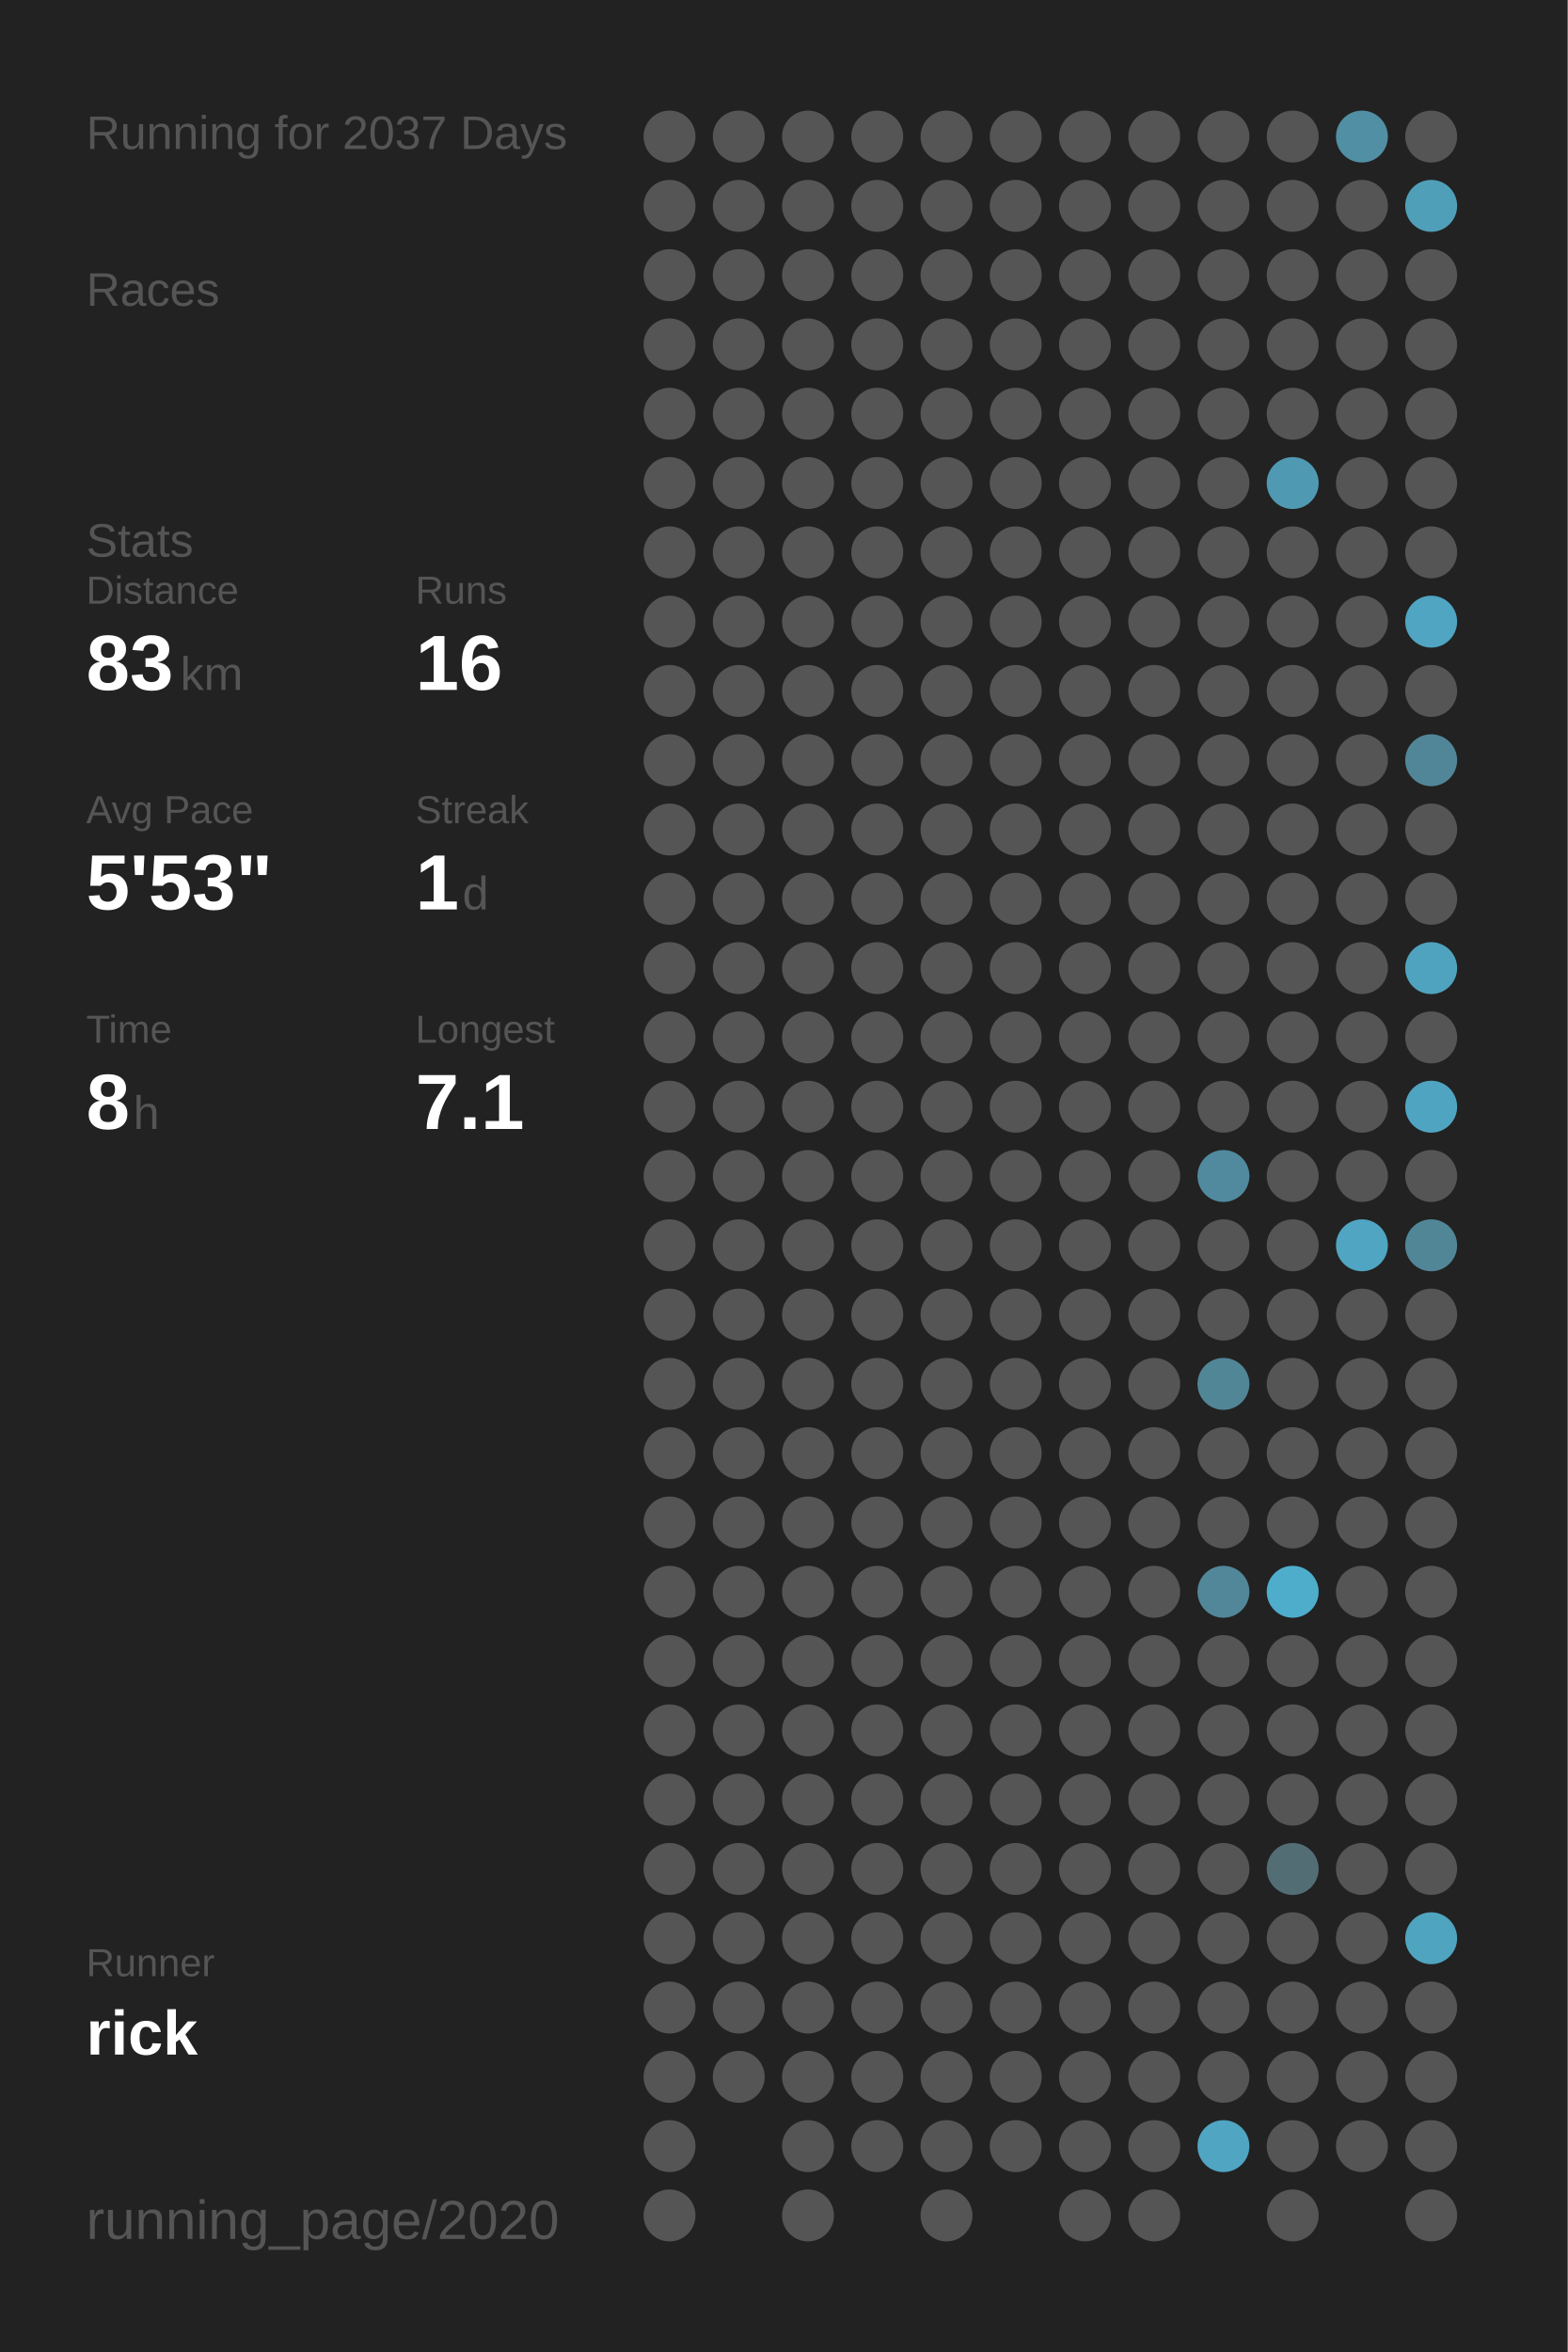
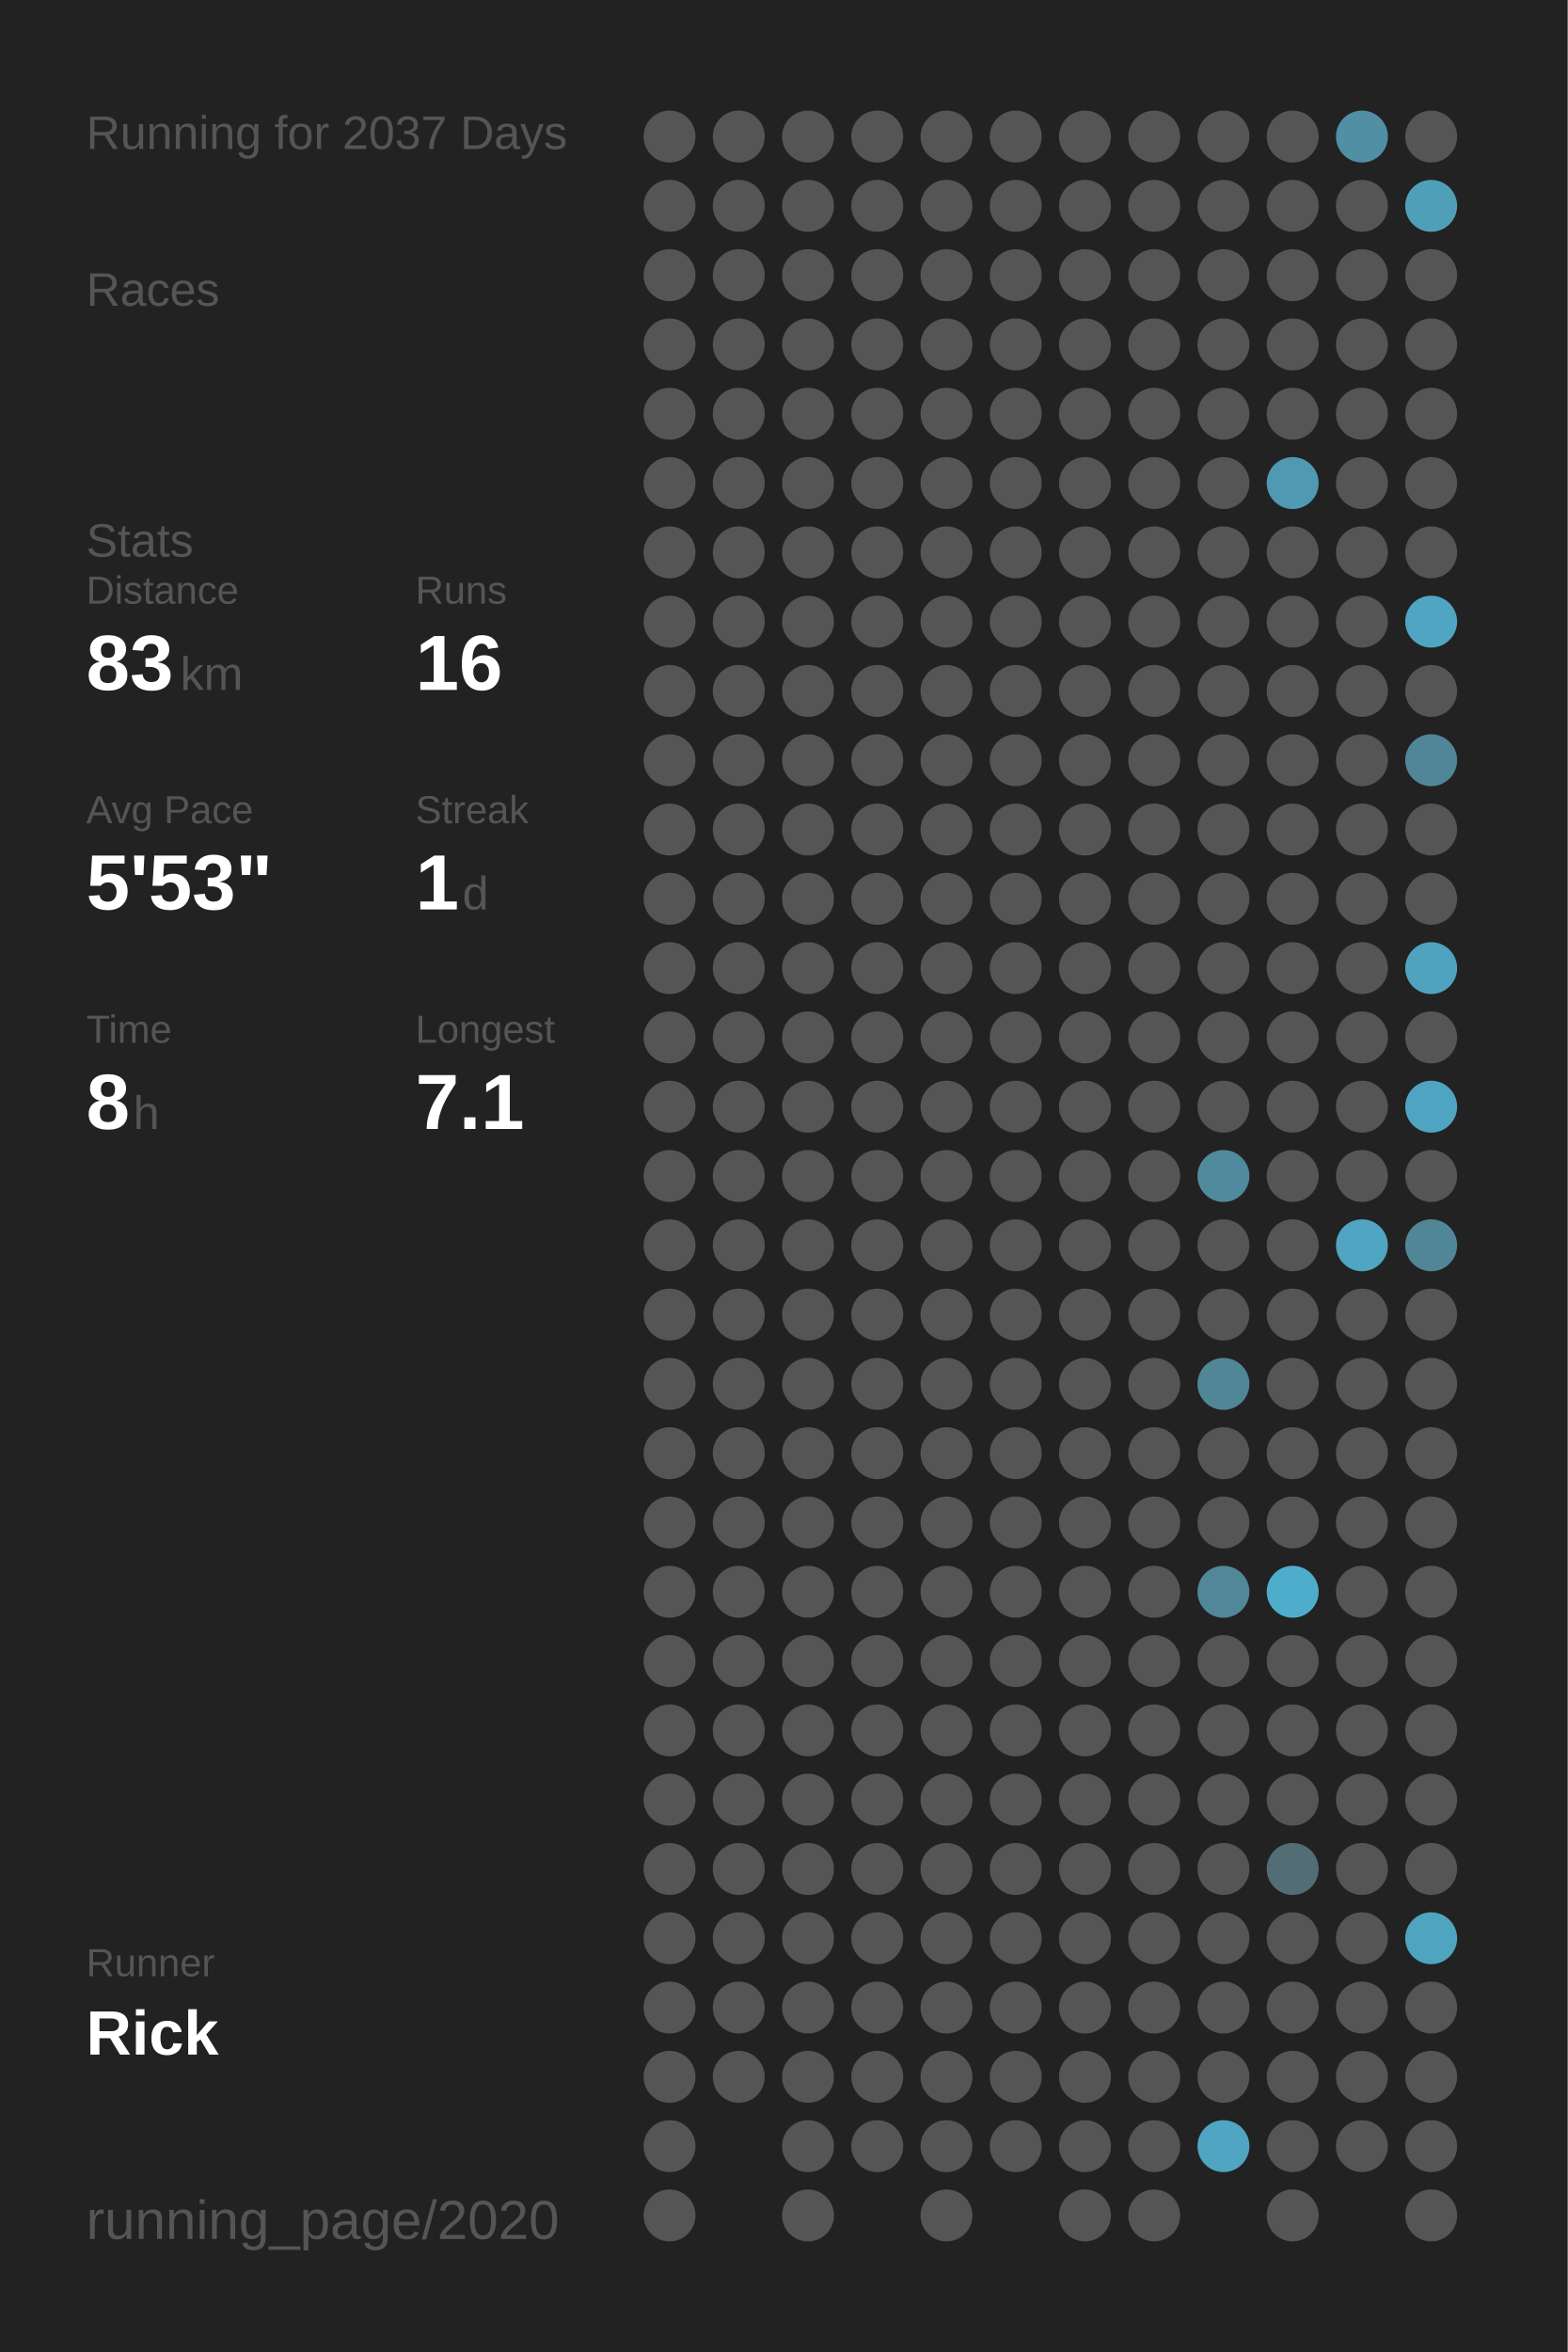
<svg xmlns="http://www.w3.org/2000/svg" baseProfile="full" height="300mm" version="1.1" viewBox="0,0,200,300" width="200mm">
  <defs />
  <rect fill="#222222" height="300" width="200" x="0" y="0" />
  <text fill="#555555" style="font-size:6px; font-family:Arial;" x="11" y="19">Running for 2037 Days</text>
  <text fill="#555555" style="font-size:6px; font-family:Arial;" x="11" y="39">Races</text>
  <text fill="#555555" style="font-size:6px; font-family:Arial;" x="11" y="71">Stats</text>
  <text fill="#555555" style="font-size:5px; font-family:Arial;" x="11" y="77">Distance</text>
  <text fill="#FFFFFF" style="font-size:10px; font-family:Arial; font-weight:bold;" x="11" y="88">83</text>
  <text fill="#555555" style="font-size:6px; font-family:Arial;" x="23" y="88">km</text>
  <text fill="#555555" style="font-size:5px; font-family:Arial;" x="53" y="77">Runs</text>
  <text fill="#FFFFFF" style="font-size:10px; font-family:Arial; font-weight:bold;" x="53" y="88">16</text>
  <text fill="#555555" style="font-size:5px; font-family:Arial;" x="11" y="105">Avg Pace</text>
  <text fill="#FFFFFF" style="font-size:10px; font-family:Arial; font-weight:bold;" x="11" y="116">5'53"</text>
  <text fill="#555555" style="font-size:5px; font-family:Arial;" x="53" y="105">Streak</text>
  <text fill="#FFFFFF" style="font-size:10px; font-family:Arial; font-weight:bold;" x="53" y="116">1</text>
  <text fill="#555555" style="font-size:6px; font-family:Arial;" x="59" y="116">d</text>
  <text fill="#555555" style="font-size:5px; font-family:Arial;" x="11" y="133">Time</text>
  <text fill="#FFFFFF" style="font-size:10px; font-family:Arial; font-weight:bold;" x="11" y="144">8</text>
  <text fill="#555555" style="font-size:6px; font-family:Arial;" x="17" y="144">h</text>
  <text fill="#555555" style="font-size:5px; font-family:Arial;" x="53" y="133">Longest</text>
  <text fill="#FFFFFF" style="font-size:10px; font-family:Arial; font-weight:bold;" x="53" y="144">7.1</text>
  <text fill="#555555" style="font-size:5px; font-family:Arial;" x="11" y="252.065">Runner</text>
-   <text fill="#FFFFFF" style="font-size:8px; font-family:Arial; font-weight:bold;" x="11" y="262.065">rick</text>
+   <text fill="#FFFFFF" style="font-size:8px; font-family:Arial; font-weight:bold;" x="11" y="262.065">Rick</text>
  <text fill="#555555" style="font-size:7px; font-family:Arial;" x="11" y="285.581">running_page/2020</text>
  <circle cx="85.417" cy="17.419" fill="#555555" r="3.312" />
  <circle cx="85.417" cy="26.258" fill="#555555" r="3.312" />
  <circle cx="85.417" cy="35.097" fill="#555555" r="3.312" />
  <circle cx="85.417" cy="43.935" fill="#555555" r="3.312" />
  <circle cx="85.417" cy="52.774" fill="#555555" r="3.312" />
  <circle cx="85.417" cy="61.613" fill="#555555" r="3.312" />
  <circle cx="85.417" cy="70.452" fill="#555555" r="3.312" />
  <circle cx="85.417" cy="79.29" fill="#555555" r="3.312" />
  <circle cx="85.417" cy="88.129" fill="#555555" r="3.312" />
  <circle cx="85.417" cy="96.968" fill="#555555" r="3.312" />
  <circle cx="85.417" cy="105.806" fill="#555555" r="3.312" />
  <circle cx="85.417" cy="114.645" fill="#555555" r="3.312" />
  <circle cx="85.417" cy="123.484" fill="#555555" r="3.312" />
  <circle cx="85.417" cy="132.323" fill="#555555" r="3.312" />
  <circle cx="85.417" cy="141.161" fill="#555555" r="3.312" />
  <circle cx="85.417" cy="150" fill="#555555" r="3.312" />
  <circle cx="85.417" cy="158.839" fill="#555555" r="3.312" />
  <circle cx="85.417" cy="167.677" fill="#555555" r="3.312" />
  <circle cx="85.417" cy="176.516" fill="#555555" r="3.312" />
  <circle cx="85.417" cy="185.355" fill="#555555" r="3.312" />
  <circle cx="85.417" cy="194.194" fill="#555555" r="3.312" />
  <circle cx="85.417" cy="203.032" fill="#555555" r="3.312" />
  <circle cx="85.417" cy="211.871" fill="#555555" r="3.312" />
  <circle cx="85.417" cy="220.71" fill="#555555" r="3.312" />
  <circle cx="85.417" cy="229.548" fill="#555555" r="3.312" />
  <circle cx="85.417" cy="238.387" fill="#555555" r="3.312" />
  <circle cx="85.417" cy="247.226" fill="#555555" r="3.312" />
  <circle cx="85.417" cy="256.065" fill="#555555" r="3.312" />
  <circle cx="85.417" cy="264.903" fill="#555555" r="3.312" />
  <circle cx="85.417" cy="273.742" fill="#555555" r="3.312" />
  <circle cx="85.417" cy="282.581" fill="#555555" r="3.312" />
  <circle cx="94.25" cy="17.419" fill="#555555" r="3.312" />
  <circle cx="94.25" cy="26.258" fill="#555555" r="3.312" />
  <circle cx="94.25" cy="35.097" fill="#555555" r="3.312" />
  <circle cx="94.25" cy="43.935" fill="#555555" r="3.312" />
  <circle cx="94.25" cy="52.774" fill="#555555" r="3.312" />
  <circle cx="94.25" cy="61.613" fill="#555555" r="3.312" />
  <circle cx="94.25" cy="70.452" fill="#555555" r="3.312" />
  <circle cx="94.25" cy="79.29" fill="#555555" r="3.312" />
  <circle cx="94.25" cy="88.129" fill="#555555" r="3.312" />
  <circle cx="94.25" cy="96.968" fill="#555555" r="3.312" />
  <circle cx="94.25" cy="105.806" fill="#555555" r="3.312" />
  <circle cx="94.25" cy="114.645" fill="#555555" r="3.312" />
  <circle cx="94.25" cy="123.484" fill="#555555" r="3.312" />
  <circle cx="94.25" cy="132.323" fill="#555555" r="3.312" />
  <circle cx="94.25" cy="141.161" fill="#555555" r="3.312" />
  <circle cx="94.25" cy="150" fill="#555555" r="3.312" />
  <circle cx="94.25" cy="158.839" fill="#555555" r="3.312" />
  <circle cx="94.25" cy="167.677" fill="#555555" r="3.312" />
  <circle cx="94.25" cy="176.516" fill="#555555" r="3.312" />
  <circle cx="94.25" cy="185.355" fill="#555555" r="3.312" />
  <circle cx="94.25" cy="194.194" fill="#555555" r="3.312" />
  <circle cx="94.25" cy="203.032" fill="#555555" r="3.312" />
  <circle cx="94.25" cy="211.871" fill="#555555" r="3.312" />
  <circle cx="94.25" cy="220.71" fill="#555555" r="3.312" />
  <circle cx="94.25" cy="229.548" fill="#555555" r="3.312" />
  <circle cx="94.25" cy="238.387" fill="#555555" r="3.312" />
  <circle cx="94.25" cy="247.226" fill="#555555" r="3.312" />
  <circle cx="94.25" cy="256.065" fill="#555555" r="3.312" />
  <circle cx="94.25" cy="264.903" fill="#555555" r="3.312" />
  <circle cx="103.083" cy="17.419" fill="#555555" r="3.312" />
  <circle cx="103.083" cy="26.258" fill="#555555" r="3.312" />
  <circle cx="103.083" cy="35.097" fill="#555555" r="3.312" />
  <circle cx="103.083" cy="43.935" fill="#555555" r="3.312" />
  <circle cx="103.083" cy="52.774" fill="#555555" r="3.312" />
  <circle cx="103.083" cy="61.613" fill="#555555" r="3.312" />
  <circle cx="103.083" cy="70.452" fill="#555555" r="3.312" />
  <circle cx="103.083" cy="79.29" fill="#555555" r="3.312" />
  <circle cx="103.083" cy="88.129" fill="#555555" r="3.312" />
  <circle cx="103.083" cy="96.968" fill="#555555" r="3.312" />
  <circle cx="103.083" cy="105.806" fill="#555555" r="3.312" />
  <circle cx="103.083" cy="114.645" fill="#555555" r="3.312" />
  <circle cx="103.083" cy="123.484" fill="#555555" r="3.312" />
  <circle cx="103.083" cy="132.323" fill="#555555" r="3.312" />
  <circle cx="103.083" cy="141.161" fill="#555555" r="3.312" />
  <circle cx="103.083" cy="150" fill="#555555" r="3.312" />
  <circle cx="103.083" cy="158.839" fill="#555555" r="3.312" />
  <circle cx="103.083" cy="167.677" fill="#555555" r="3.312" />
  <circle cx="103.083" cy="176.516" fill="#555555" r="3.312" />
  <circle cx="103.083" cy="185.355" fill="#555555" r="3.312" />
  <circle cx="103.083" cy="194.194" fill="#555555" r="3.312" />
  <circle cx="103.083" cy="203.032" fill="#555555" r="3.312" />
  <circle cx="103.083" cy="211.871" fill="#555555" r="3.312" />
  <circle cx="103.083" cy="220.71" fill="#555555" r="3.312" />
  <circle cx="103.083" cy="229.548" fill="#555555" r="3.312" />
  <circle cx="103.083" cy="238.387" fill="#555555" r="3.312" />
  <circle cx="103.083" cy="247.226" fill="#555555" r="3.312" />
  <circle cx="103.083" cy="256.065" fill="#555555" r="3.312" />
  <circle cx="103.083" cy="264.903" fill="#555555" r="3.312" />
  <circle cx="103.083" cy="273.742" fill="#555555" r="3.312" />
  <circle cx="103.083" cy="282.581" fill="#555555" r="3.312" />
  <circle cx="111.917" cy="17.419" fill="#555555" r="3.312" />
  <circle cx="111.917" cy="26.258" fill="#555555" r="3.312" />
  <circle cx="111.917" cy="35.097" fill="#555555" r="3.312" />
  <circle cx="111.917" cy="43.935" fill="#555555" r="3.312" />
  <circle cx="111.917" cy="52.774" fill="#555555" r="3.312" />
  <circle cx="111.917" cy="61.613" fill="#555555" r="3.312" />
  <circle cx="111.917" cy="70.452" fill="#555555" r="3.312" />
  <circle cx="111.917" cy="79.29" fill="#555555" r="3.312" />
  <circle cx="111.917" cy="88.129" fill="#555555" r="3.312" />
  <circle cx="111.917" cy="96.968" fill="#555555" r="3.312" />
  <circle cx="111.917" cy="105.806" fill="#555555" r="3.312" />
  <circle cx="111.917" cy="114.645" fill="#555555" r="3.312" />
  <circle cx="111.917" cy="123.484" fill="#555555" r="3.312" />
  <circle cx="111.917" cy="132.323" fill="#555555" r="3.312" />
  <circle cx="111.917" cy="141.161" fill="#555555" r="3.312" />
  <circle cx="111.917" cy="150" fill="#555555" r="3.312" />
  <circle cx="111.917" cy="158.839" fill="#555555" r="3.312" />
  <circle cx="111.917" cy="167.677" fill="#555555" r="3.312" />
  <circle cx="111.917" cy="176.516" fill="#555555" r="3.312" />
  <circle cx="111.917" cy="185.355" fill="#555555" r="3.312" />
  <circle cx="111.917" cy="194.194" fill="#555555" r="3.312" />
  <circle cx="111.917" cy="203.032" fill="#555555" r="3.312" />
  <circle cx="111.917" cy="211.871" fill="#555555" r="3.312" />
  <circle cx="111.917" cy="220.71" fill="#555555" r="3.312" />
  <circle cx="111.917" cy="229.548" fill="#555555" r="3.312" />
  <circle cx="111.917" cy="238.387" fill="#555555" r="3.312" />
  <circle cx="111.917" cy="247.226" fill="#555555" r="3.312" />
  <circle cx="111.917" cy="256.065" fill="#555555" r="3.312" />
  <circle cx="111.917" cy="264.903" fill="#555555" r="3.312" />
  <circle cx="111.917" cy="273.742" fill="#555555" r="3.312" />
  <circle cx="120.75" cy="17.419" fill="#555555" r="3.312" />
  <circle cx="120.75" cy="26.258" fill="#555555" r="3.312" />
  <circle cx="120.75" cy="35.097" fill="#555555" r="3.312" />
  <circle cx="120.75" cy="43.935" fill="#555555" r="3.312" />
  <circle cx="120.75" cy="52.774" fill="#555555" r="3.312" />
  <circle cx="120.75" cy="61.613" fill="#555555" r="3.312" />
  <circle cx="120.75" cy="70.452" fill="#555555" r="3.312" />
  <circle cx="120.75" cy="79.29" fill="#555555" r="3.312" />
  <circle cx="120.75" cy="88.129" fill="#555555" r="3.312" />
  <circle cx="120.75" cy="96.968" fill="#555555" r="3.312" />
  <circle cx="120.75" cy="105.806" fill="#555555" r="3.312" />
  <circle cx="120.75" cy="114.645" fill="#555555" r="3.312" />
  <circle cx="120.75" cy="123.484" fill="#555555" r="3.312" />
  <circle cx="120.75" cy="132.323" fill="#555555" r="3.312" />
  <circle cx="120.75" cy="141.161" fill="#555555" r="3.312" />
  <circle cx="120.75" cy="150" fill="#555555" r="3.312" />
  <circle cx="120.75" cy="158.839" fill="#555555" r="3.312" />
  <circle cx="120.75" cy="167.677" fill="#555555" r="3.312" />
  <circle cx="120.75" cy="176.516" fill="#555555" r="3.312" />
  <circle cx="120.75" cy="185.355" fill="#555555" r="3.312" />
  <circle cx="120.75" cy="194.194" fill="#555555" r="3.312" />
  <circle cx="120.75" cy="203.032" fill="#555555" r="3.312" />
  <circle cx="120.75" cy="211.871" fill="#555555" r="3.312" />
  <circle cx="120.75" cy="220.71" fill="#555555" r="3.312" />
  <circle cx="120.75" cy="229.548" fill="#555555" r="3.312" />
  <circle cx="120.75" cy="238.387" fill="#555555" r="3.312" />
  <circle cx="120.75" cy="247.226" fill="#555555" r="3.312" />
  <circle cx="120.75" cy="256.065" fill="#555555" r="3.312" />
  <circle cx="120.75" cy="264.903" fill="#555555" r="3.312" />
  <circle cx="120.75" cy="273.742" fill="#555555" r="3.312" />
  <circle cx="120.75" cy="282.581" fill="#555555" r="3.312" />
  <circle cx="129.583" cy="17.419" fill="#555555" r="3.312" />
  <circle cx="129.583" cy="26.258" fill="#555555" r="3.312" />
  <circle cx="129.583" cy="35.097" fill="#555555" r="3.312" />
  <circle cx="129.583" cy="43.935" fill="#555555" r="3.312" />
  <circle cx="129.583" cy="52.774" fill="#555555" r="3.312" />
  <circle cx="129.583" cy="61.613" fill="#555555" r="3.312" />
  <circle cx="129.583" cy="70.452" fill="#555555" r="3.312" />
  <circle cx="129.583" cy="79.29" fill="#555555" r="3.312" />
  <circle cx="129.583" cy="88.129" fill="#555555" r="3.312" />
  <circle cx="129.583" cy="96.968" fill="#555555" r="3.312" />
  <circle cx="129.583" cy="105.806" fill="#555555" r="3.312" />
  <circle cx="129.583" cy="114.645" fill="#555555" r="3.312" />
  <circle cx="129.583" cy="123.484" fill="#555555" r="3.312" />
  <circle cx="129.583" cy="132.323" fill="#555555" r="3.312" />
  <circle cx="129.583" cy="141.161" fill="#555555" r="3.312" />
  <circle cx="129.583" cy="150" fill="#555555" r="3.312" />
  <circle cx="129.583" cy="158.839" fill="#555555" r="3.312" />
  <circle cx="129.583" cy="167.677" fill="#555555" r="3.312" />
  <circle cx="129.583" cy="176.516" fill="#555555" r="3.312" />
  <circle cx="129.583" cy="185.355" fill="#555555" r="3.312" />
  <circle cx="129.583" cy="194.194" fill="#555555" r="3.312" />
  <circle cx="129.583" cy="203.032" fill="#555555" r="3.312" />
  <circle cx="129.583" cy="211.871" fill="#555555" r="3.312" />
  <circle cx="129.583" cy="220.71" fill="#555555" r="3.312" />
  <circle cx="129.583" cy="229.548" fill="#555555" r="3.312" />
  <circle cx="129.583" cy="238.387" fill="#555555" r="3.312" />
  <circle cx="129.583" cy="247.226" fill="#555555" r="3.312" />
  <circle cx="129.583" cy="256.065" fill="#555555" r="3.312" />
  <circle cx="129.583" cy="264.903" fill="#555555" r="3.312" />
  <circle cx="129.583" cy="273.742" fill="#555555" r="3.312" />
  <circle cx="138.417" cy="17.419" fill="#555555" r="3.312" />
  <circle cx="138.417" cy="26.258" fill="#555555" r="3.312" />
  <circle cx="138.417" cy="35.097" fill="#555555" r="3.312" />
  <circle cx="138.417" cy="43.935" fill="#555555" r="3.312" />
  <circle cx="138.417" cy="52.774" fill="#555555" r="3.312" />
  <circle cx="138.417" cy="61.613" fill="#555555" r="3.312" />
  <circle cx="138.417" cy="70.452" fill="#555555" r="3.312" />
  <circle cx="138.417" cy="79.29" fill="#555555" r="3.312" />
  <circle cx="138.417" cy="88.129" fill="#555555" r="3.312" />
  <circle cx="138.417" cy="96.968" fill="#555555" r="3.312" />
  <circle cx="138.417" cy="105.806" fill="#555555" r="3.312" />
  <circle cx="138.417" cy="114.645" fill="#555555" r="3.312" />
  <circle cx="138.417" cy="123.484" fill="#555555" r="3.312" />
  <circle cx="138.417" cy="132.323" fill="#555555" r="3.312" />
  <circle cx="138.417" cy="141.161" fill="#555555" r="3.312" />
  <circle cx="138.417" cy="150" fill="#555555" r="3.312" />
  <circle cx="138.417" cy="158.839" fill="#555555" r="3.312" />
  <circle cx="138.417" cy="167.677" fill="#555555" r="3.312" />
  <circle cx="138.417" cy="176.516" fill="#555555" r="3.312" />
  <circle cx="138.417" cy="185.355" fill="#555555" r="3.312" />
  <circle cx="138.417" cy="194.194" fill="#555555" r="3.312" />
  <circle cx="138.417" cy="203.032" fill="#555555" r="3.312" />
  <circle cx="138.417" cy="211.871" fill="#555555" r="3.312" />
  <circle cx="138.417" cy="220.71" fill="#555555" r="3.312" />
  <circle cx="138.417" cy="229.548" fill="#555555" r="3.312" />
  <circle cx="138.417" cy="238.387" fill="#555555" r="3.312" />
  <circle cx="138.417" cy="247.226" fill="#555555" r="3.312" />
  <circle cx="138.417" cy="256.065" fill="#555555" r="3.312" />
  <circle cx="138.417" cy="264.903" fill="#555555" r="3.312" />
  <circle cx="138.417" cy="273.742" fill="#555555" r="3.312" />
  <circle cx="138.417" cy="282.581" fill="#555555" r="3.312" />
  <circle cx="147.25" cy="17.419" fill="#555555" r="3.312" />
  <circle cx="147.25" cy="26.258" fill="#555555" r="3.312" />
  <circle cx="147.25" cy="35.097" fill="#555555" r="3.312" />
  <circle cx="147.25" cy="43.935" fill="#555555" r="3.312" />
  <circle cx="147.25" cy="52.774" fill="#555555" r="3.312" />
  <circle cx="147.25" cy="61.613" fill="#555555" r="3.312" />
  <circle cx="147.25" cy="70.452" fill="#555555" r="3.312" />
  <circle cx="147.25" cy="79.29" fill="#555555" r="3.312" />
  <circle cx="147.25" cy="88.129" fill="#555555" r="3.312" />
  <circle cx="147.25" cy="96.968" fill="#555555" r="3.312" />
  <circle cx="147.25" cy="105.806" fill="#555555" r="3.312" />
  <circle cx="147.25" cy="114.645" fill="#555555" r="3.312" />
  <circle cx="147.25" cy="123.484" fill="#555555" r="3.312" />
  <circle cx="147.25" cy="132.323" fill="#555555" r="3.312" />
  <circle cx="147.25" cy="141.161" fill="#555555" r="3.312" />
  <circle cx="147.25" cy="150" fill="#555555" r="3.312" />
  <circle cx="147.25" cy="158.839" fill="#555555" r="3.312" />
  <circle cx="147.25" cy="167.677" fill="#555555" r="3.312" />
  <circle cx="147.25" cy="176.516" fill="#555555" r="3.312" />
  <circle cx="147.25" cy="185.355" fill="#555555" r="3.312" />
  <circle cx="147.25" cy="194.194" fill="#555555" r="3.312" />
  <circle cx="147.25" cy="203.032" fill="#555555" r="3.312" />
  <circle cx="147.25" cy="211.871" fill="#555555" r="3.312" />
  <circle cx="147.25" cy="220.71" fill="#555555" r="3.312" />
  <circle cx="147.25" cy="229.548" fill="#555555" r="3.312" />
  <circle cx="147.25" cy="238.387" fill="#555555" r="3.312" />
  <circle cx="147.25" cy="247.226" fill="#555555" r="3.312" />
  <circle cx="147.25" cy="256.065" fill="#555555" r="3.312" />
  <circle cx="147.25" cy="264.903" fill="#555555" r="3.312" />
  <circle cx="147.25" cy="273.742" fill="#555555" r="3.312" />
  <circle cx="147.25" cy="282.581" fill="#555555" r="3.312" />
  <circle cx="156.083" cy="17.419" fill="#555555" r="3.312" />
  <circle cx="156.083" cy="26.258" fill="#555555" r="3.312" />
  <circle cx="156.083" cy="35.097" fill="#555555" r="3.312" />
  <circle cx="156.083" cy="43.935" fill="#555555" r="3.312" />
  <circle cx="156.083" cy="52.774" fill="#555555" r="3.312" />
  <circle cx="156.083" cy="61.613" fill="#555555" r="3.312" />
  <circle cx="156.083" cy="70.452" fill="#555555" r="3.312" />
  <circle cx="156.083" cy="79.29" fill="#555555" r="3.312" />
  <circle cx="156.083" cy="88.129" fill="#555555" r="3.312" />
  <circle cx="156.083" cy="96.968" fill="#555555" r="3.312" />
  <circle cx="156.083" cy="105.806" fill="#555555" r="3.312" />
  <circle cx="156.083" cy="114.645" fill="#555555" r="3.312" />
  <circle cx="156.083" cy="123.484" fill="#555555" r="3.312" />
  <circle cx="156.083" cy="132.323" fill="#555555" r="3.312" />
  <circle cx="156.083" cy="141.161" fill="#555555" r="3.312" />
  <circle cx="156.083" cy="150" fill="#518a9e" r="3.312" />
  <circle cx="156.083" cy="158.839" fill="#555555" r="3.312" />
  <circle cx="156.083" cy="167.677" fill="#555555" r="3.312" />
  <circle cx="156.083" cy="176.516" fill="#518697" r="3.312" />
  <circle cx="156.083" cy="185.355" fill="#555555" r="3.312" />
  <circle cx="156.083" cy="194.194" fill="#555555" r="3.312" />
  <circle cx="156.083" cy="203.032" fill="#518799" r="3.312" />
  <circle cx="156.083" cy="211.871" fill="#555555" r="3.312" />
  <circle cx="156.083" cy="220.71" fill="#555555" r="3.312" />
  <circle cx="156.083" cy="229.548" fill="#555555" r="3.312" />
  <circle cx="156.083" cy="238.387" fill="#555555" r="3.312" />
  <circle cx="156.083" cy="247.226" fill="#555555" r="3.312" />
  <circle cx="156.083" cy="256.065" fill="#555555" r="3.312" />
  <circle cx="156.083" cy="264.903" fill="#555555" r="3.312" />
  <circle cx="156.083" cy="273.742" fill="#4fa5c2" r="3.312" />
  <circle cx="164.917" cy="17.419" fill="#555555" r="3.312" />
  <circle cx="164.917" cy="26.258" fill="#555555" r="3.312" />
  <circle cx="164.917" cy="35.097" fill="#555555" r="3.312" />
  <circle cx="164.917" cy="43.935" fill="#555555" r="3.312" />
  <circle cx="164.917" cy="52.774" fill="#555555" r="3.312" />
  <circle cx="164.917" cy="61.613" fill="#5099b2" r="3.312" />
  <circle cx="164.917" cy="70.452" fill="#555555" r="3.312" />
  <circle cx="164.917" cy="79.29" fill="#555555" r="3.312" />
  <circle cx="164.917" cy="88.129" fill="#555555" r="3.312" />
  <circle cx="164.917" cy="96.968" fill="#555555" r="3.312" />
  <circle cx="164.917" cy="105.806" fill="#555555" r="3.312" />
  <circle cx="164.917" cy="114.645" fill="#555555" r="3.312" />
  <circle cx="164.917" cy="123.484" fill="#555555" r="3.312" />
  <circle cx="164.917" cy="132.323" fill="#555555" r="3.312" />
  <circle cx="164.917" cy="141.161" fill="#555555" r="3.312" />
  <circle cx="164.917" cy="150" fill="#555555" r="3.312" />
  <circle cx="164.917" cy="158.839" fill="#555555" r="3.312" />
  <circle cx="164.917" cy="167.677" fill="#555555" r="3.312" />
  <circle cx="164.917" cy="176.516" fill="#555555" r="3.312" />
  <circle cx="164.917" cy="185.355" fill="#555555" r="3.312" />
  <circle cx="164.917" cy="194.194" fill="#555555" r="3.312" />
  <circle cx="164.917" cy="203.032" fill="#4fadcc" r="3.312" />
  <circle cx="164.917" cy="211.871" fill="#555555" r="3.312" />
  <circle cx="164.917" cy="220.71" fill="#555555" r="3.312" />
  <circle cx="164.917" cy="229.548" fill="#555555" r="3.312" />
  <circle cx="164.917" cy="238.387" fill="#536d75" r="3.312" />
  <circle cx="164.917" cy="247.226" fill="#555555" r="3.312" />
  <circle cx="164.917" cy="256.065" fill="#555555" r="3.312" />
  <circle cx="164.917" cy="264.903" fill="#555555" r="3.312" />
  <circle cx="164.917" cy="273.742" fill="#555555" r="3.312" />
  <circle cx="164.917" cy="282.581" fill="#555555" r="3.312" />
  <circle cx="173.75" cy="17.419" fill="#518fa4" r="3.312" />
  <circle cx="173.75" cy="26.258" fill="#555555" r="3.312" />
  <circle cx="173.75" cy="35.097" fill="#555555" r="3.312" />
  <circle cx="173.75" cy="43.935" fill="#555555" r="3.312" />
  <circle cx="173.75" cy="52.774" fill="#555555" r="3.312" />
  <circle cx="173.75" cy="61.613" fill="#555555" r="3.312" />
  <circle cx="173.75" cy="70.452" fill="#555555" r="3.312" />
  <circle cx="173.75" cy="79.29" fill="#555555" r="3.312" />
  <circle cx="173.75" cy="88.129" fill="#555555" r="3.312" />
  <circle cx="173.75" cy="96.968" fill="#555555" r="3.312" />
  <circle cx="173.75" cy="105.806" fill="#555555" r="3.312" />
  <circle cx="173.75" cy="114.645" fill="#555555" r="3.312" />
  <circle cx="173.75" cy="123.484" fill="#555555" r="3.312" />
  <circle cx="173.75" cy="132.323" fill="#555555" r="3.312" />
  <circle cx="173.75" cy="141.161" fill="#555555" r="3.312" />
  <circle cx="173.75" cy="150" fill="#555555" r="3.312" />
  <circle cx="173.75" cy="158.839" fill="#4fa5c2" r="3.312" />
  <circle cx="173.75" cy="167.677" fill="#555555" r="3.312" />
  <circle cx="173.75" cy="176.516" fill="#555555" r="3.312" />
  <circle cx="173.75" cy="185.355" fill="#555555" r="3.312" />
  <circle cx="173.75" cy="194.194" fill="#555555" r="3.312" />
  <circle cx="173.75" cy="203.032" fill="#555555" r="3.312" />
  <circle cx="173.75" cy="211.871" fill="#555555" r="3.312" />
  <circle cx="173.75" cy="220.71" fill="#555555" r="3.312" />
  <circle cx="173.75" cy="229.548" fill="#555555" r="3.312" />
  <circle cx="173.75" cy="238.387" fill="#555555" r="3.312" />
  <circle cx="173.75" cy="247.226" fill="#555555" r="3.312" />
  <circle cx="173.75" cy="256.065" fill="#555555" r="3.312" />
  <circle cx="173.75" cy="264.903" fill="#555555" r="3.312" />
  <circle cx="173.75" cy="273.742" fill="#555555" r="3.312" />
  <circle cx="182.583" cy="17.419" fill="#555555" r="3.312" />
  <circle cx="182.583" cy="26.258" fill="#509fb9" r="3.312" />
  <circle cx="182.583" cy="35.097" fill="#555555" r="3.312" />
  <circle cx="182.583" cy="43.935" fill="#555555" r="3.312" />
  <circle cx="182.583" cy="52.774" fill="#555555" r="3.312" />
  <circle cx="182.583" cy="61.613" fill="#555555" r="3.312" />
  <circle cx="182.583" cy="70.452" fill="#555555" r="3.312" />
  <circle cx="182.583" cy="79.29" fill="#4fa5c2" r="3.312" />
  <circle cx="182.583" cy="88.129" fill="#555555" r="3.312" />
  <circle cx="182.583" cy="96.968" fill="#518698" r="3.312" />
  <circle cx="182.583" cy="105.806" fill="#555555" r="3.312" />
  <circle cx="182.583" cy="114.645" fill="#555555" r="3.312" />
  <circle cx="182.583" cy="123.484" fill="#4fa3bf" r="3.312" />
  <circle cx="182.583" cy="132.323" fill="#555555" r="3.312" />
  <circle cx="182.583" cy="141.161" fill="#4fa5c1" r="3.312" />
  <circle cx="182.583" cy="150" fill="#555555" r="3.312" />
  <circle cx="182.583" cy="158.839" fill="#518697" r="3.312" />
  <circle cx="182.583" cy="167.677" fill="#555555" r="3.312" />
  <circle cx="182.583" cy="176.516" fill="#555555" r="3.312" />
  <circle cx="182.583" cy="185.355" fill="#555555" r="3.312" />
  <circle cx="182.583" cy="194.194" fill="#555555" r="3.312" />
  <circle cx="182.583" cy="203.032" fill="#555555" r="3.312" />
  <circle cx="182.583" cy="211.871" fill="#555555" r="3.312" />
  <circle cx="182.583" cy="220.71" fill="#555555" r="3.312" />
  <circle cx="182.583" cy="229.548" fill="#555555" r="3.312" />
  <circle cx="182.583" cy="238.387" fill="#555555" r="3.312" />
  <circle cx="182.583" cy="247.226" fill="#4fa4c0" r="3.312" />
  <circle cx="182.583" cy="256.065" fill="#555555" r="3.312" />
  <circle cx="182.583" cy="264.903" fill="#555555" r="3.312" />
  <circle cx="182.583" cy="273.742" fill="#555555" r="3.312" />
  <circle cx="182.583" cy="282.581" fill="#555555" r="3.312" />
</svg>
